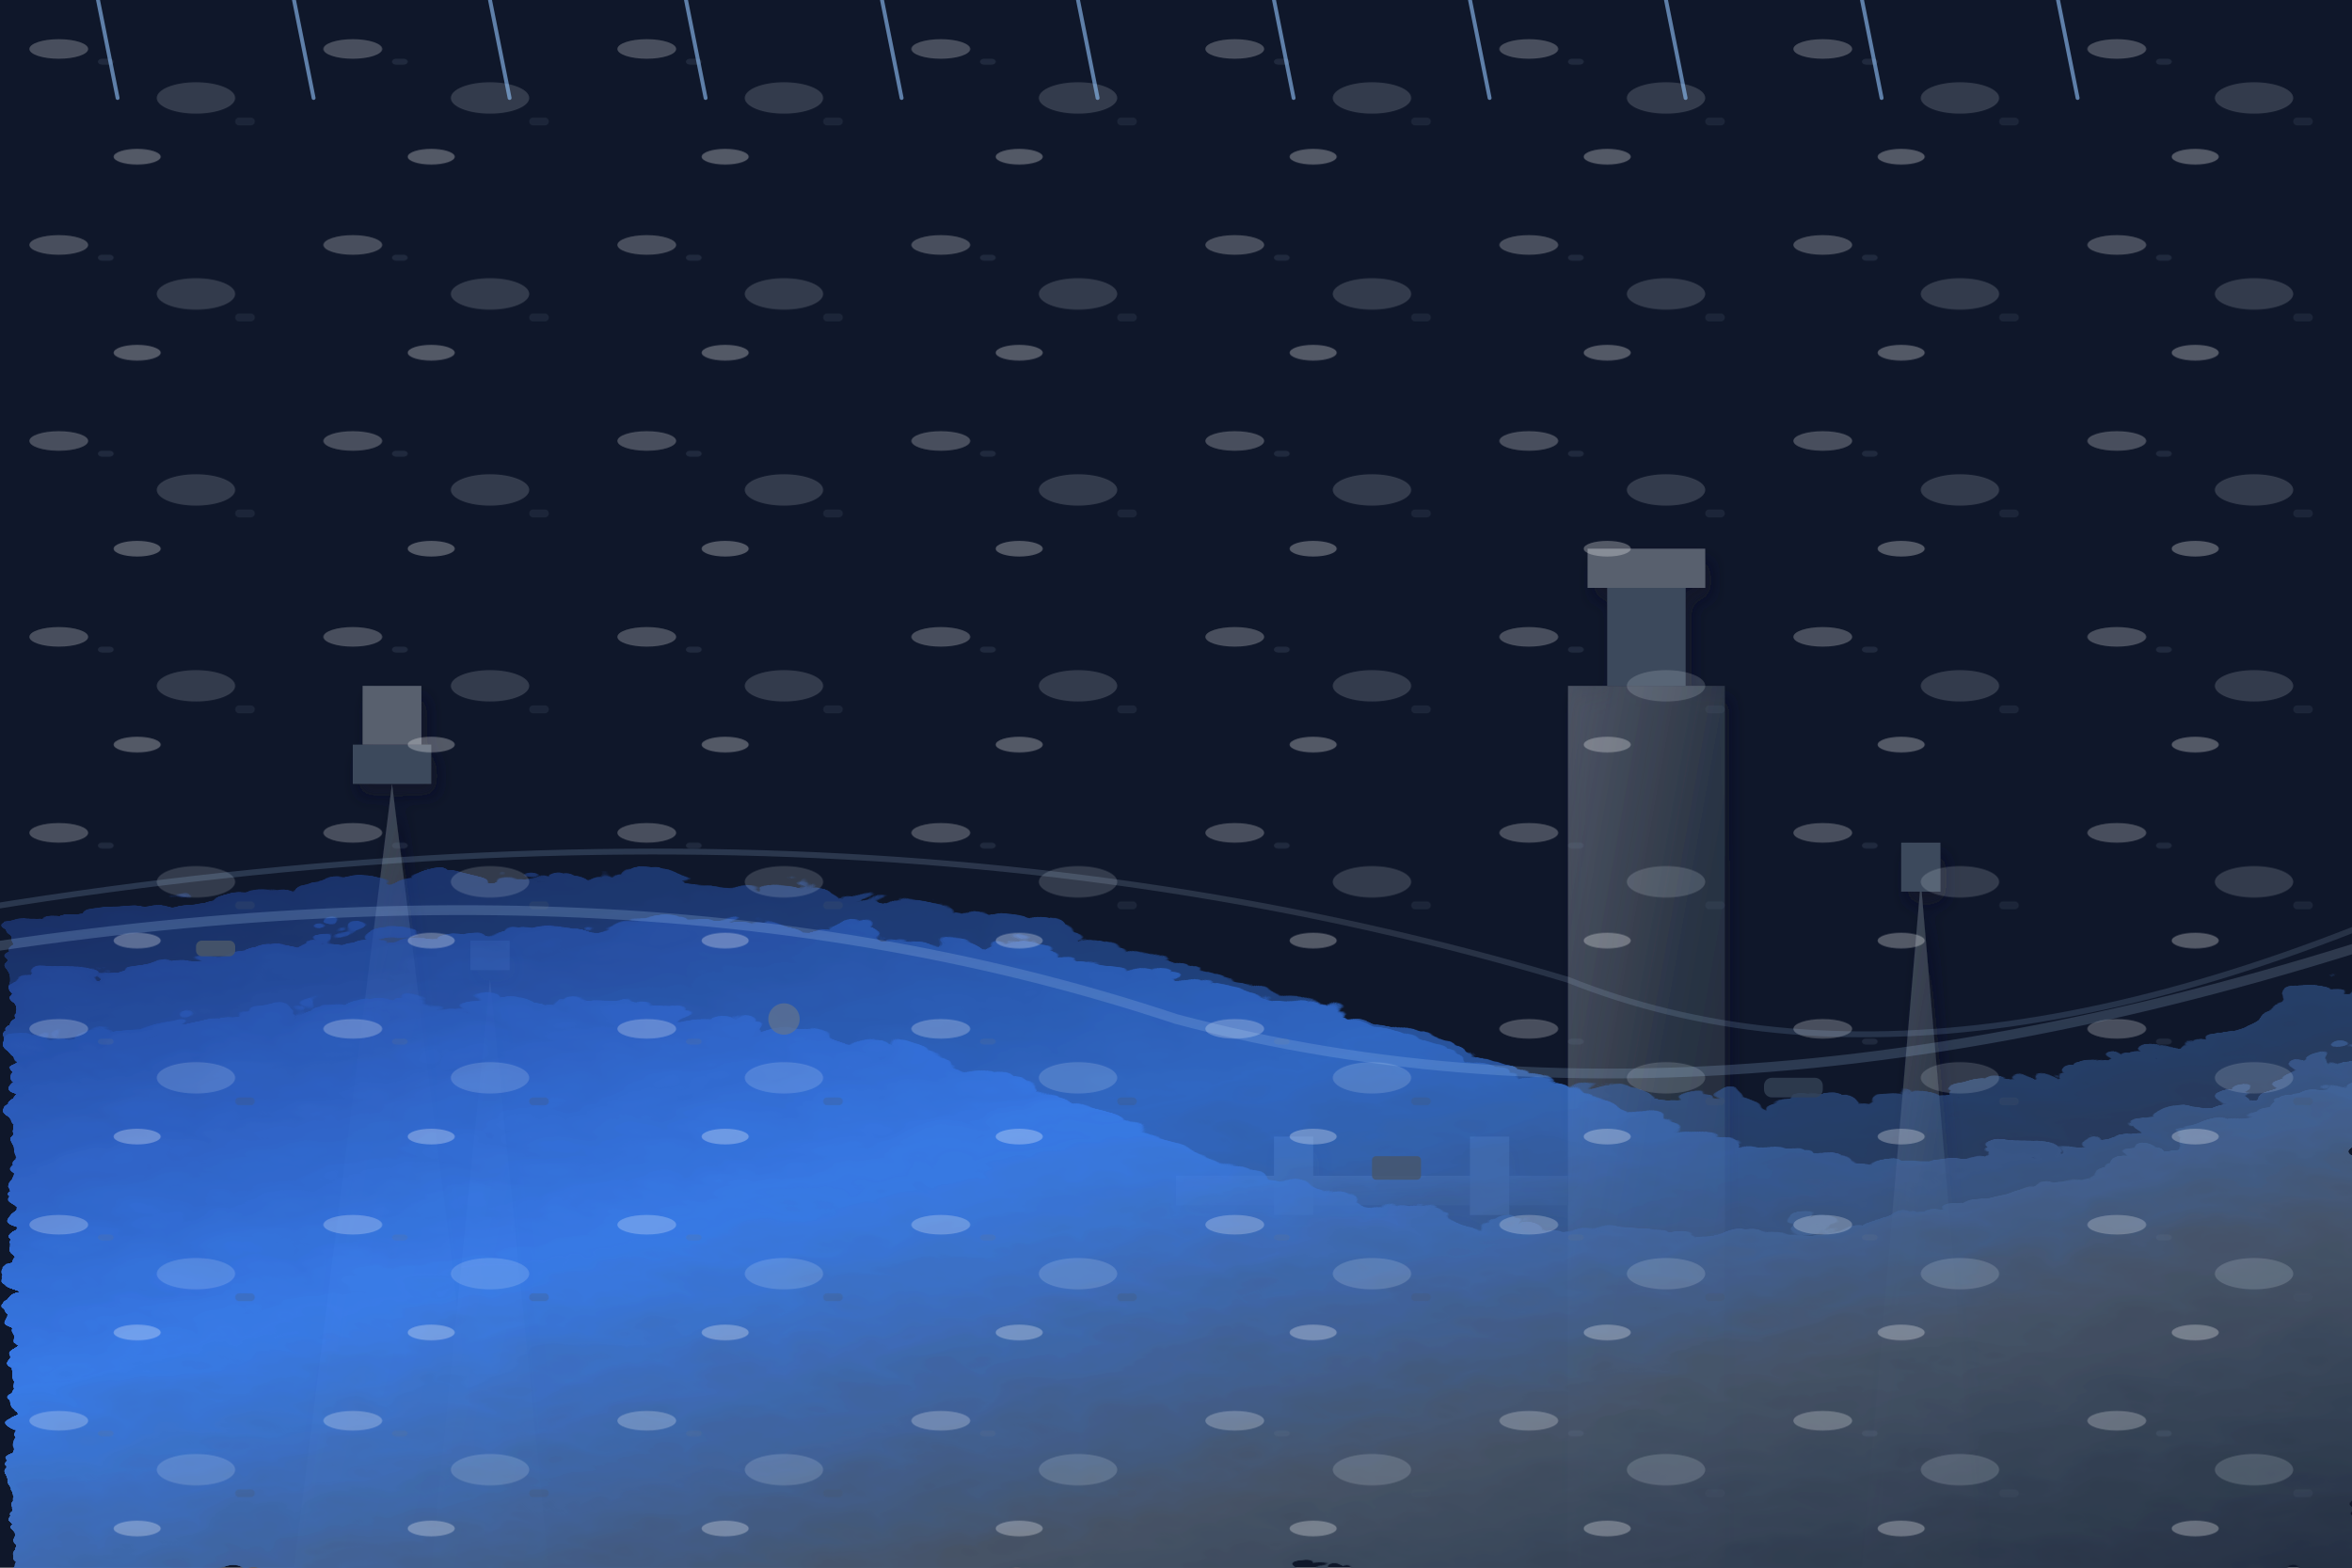
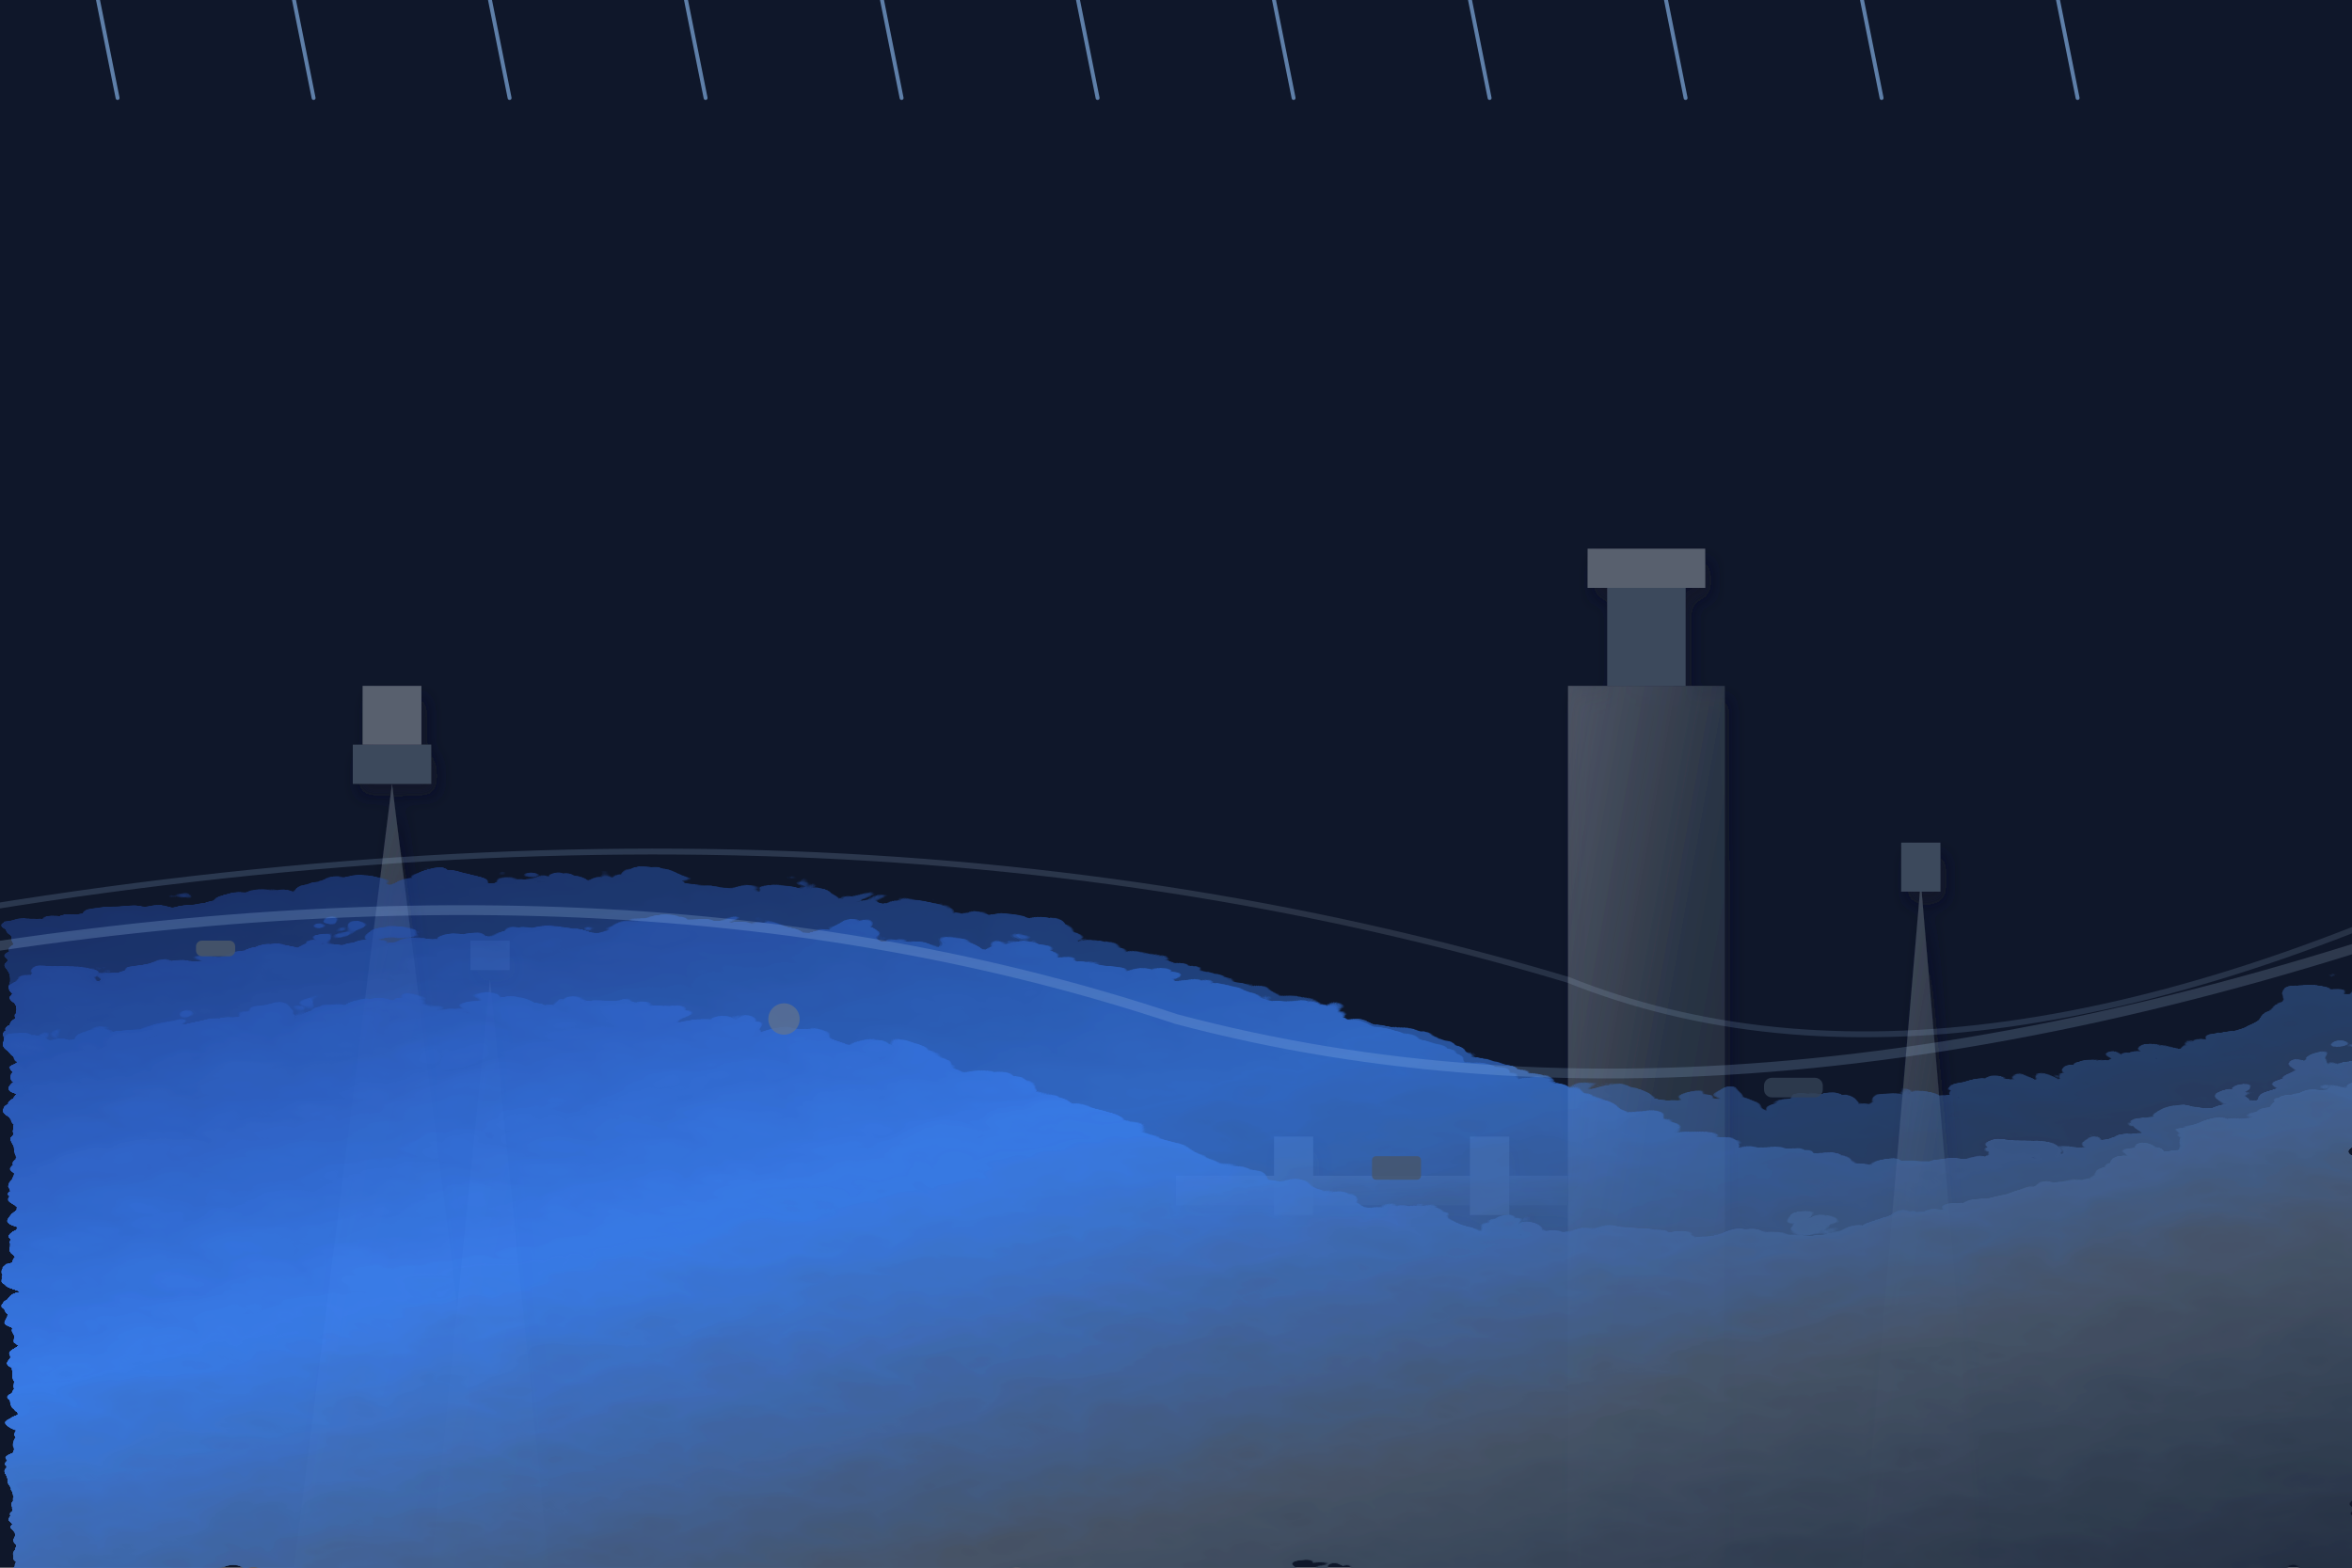
<svg xmlns="http://www.w3.org/2000/svg" viewBox="0 0 1200 800">
  <defs>
    <linearGradient id="stormyWater" x1="0%" y1="0%" x2="100%" y2="100%">
      <stop offset="0%" stop-color="#1e3a8a" stop-opacity="0.9" />
      <stop offset="40%" stop-color="#3b82f6" stop-opacity="0.7" />
      <stop offset="70%" stop-color="#475569" stop-opacity="0.8" />
      <stop offset="100%" stop-color="#1e293b" stop-opacity="0.9" />
    </linearGradient>
    <linearGradient id="waveHighlight" x1="0%" y1="0%" x2="100%" y2="100%">
      <stop offset="0%" stop-color="#93c5fd" stop-opacity="0.5" />
      <stop offset="50%" stop-color="#e0f2fe" stop-opacity="0.3" />
      <stop offset="100%" stop-color="#93c5fd" stop-opacity="0.4" />
    </linearGradient>
    <linearGradient id="towerGradient" x1="0%" y1="0%" x2="100%" y2="100%">
      <stop offset="0%" stop-color="#6b7280" stop-opacity="0.8" />
      <stop offset="50%" stop-color="#374151" stop-opacity="0.9" />
      <stop offset="100%" stop-color="#1f2937" stop-opacity="1" />
    </linearGradient>
    <pattern id="violentFoam" patternUnits="userSpaceOnUse" width="150" height="100">
-       <ellipse cx="30" cy="25" rx="15" ry="5" fill="#ffffff" opacity="0.6" />
-       <ellipse cx="100" cy="50" rx="20" ry="8" fill="#f0f9ff" opacity="0.4" />
-       <ellipse cx="70" cy="80" rx="12" ry="4" fill="#ffffff" opacity="0.7" />
      <rect x="50" y="30" width="8" height="3" rx="2" fill="#64748b" opacity="0.5" />
      <rect x="120" y="60" width="10" height="4" rx="2" fill="#475569" opacity="0.6" />
+       <rect x="80" y="80" width="6" height="2" rx="1" fill="#64748b" opacity="0.4" />
+       <rect x="30" y="70" width="5" height="2" rx="1" fill="#475569" opacity="0.5" />
    </pattern>
    <filter id="violentWave" x="-30%" y="-30%" width="160%" height="160%">
      <feTurbulence baseFrequency="0.02 0.05" numOctaves="3" result="noise" />
      <feDisplacementMap in="SourceGraphic" in2="noise" scale="20" />
    </filter>
    <filter id="lightningGlow" x="-50%" y="-50%" width="200%" height="200%">
      <feGaussianBlur stdDeviation="3" result="coloredBlur" />
      <feMerge>
        <feMergeNode in="coloredBlur" />
        <feMergeNode in="SourceGraphic" />
      </feMerge>
    </filter>
    <filter id="towerShadow" x="-20%" y="-20%" width="140%" height="140%">
      <feDropShadow dx="3" dy="6" stdDeviation="4" flood-color="#0f172a" flood-opacity="0.7" />
    </filter>
  </defs>
  <rect width="100%" height="100%" fill="#0f172a" />
  <g opacity="0.8" filter="url(#towerShadow)">
    <polygon points="150,800 200,400 250,800" fill="url(#towerGradient)" />
    <rect x="180" y="380" width="40" height="20" fill="#475569" />
    <rect x="185" y="350" width="30" height="30" fill="#6b7280" />
    <polygon points="220,800 250,500 280,800" fill="url(#towerGradient)" />
    <rect x="240" y="480" width="20" height="15" fill="#475569" />
    <rect x="800" y="350" width="80" height="450" fill="url(#towerGradient)" />
    <rect x="820" y="300" width="40" height="50" fill="#475569" />
    <rect x="810" y="280" width="60" height="20" fill="#6b7280" />
    <polygon points="950,800 980,450 1010,800" fill="url(#towerGradient)" />
    <rect x="970" y="430" width="20" height="25" fill="#475569" />
    <rect x="600" y="600" width="200" height="15" fill="url(#towerGradient)" />
    <rect x="650" y="580" width="20" height="40" fill="#475569" />
    <rect x="750" y="580" width="20" height="40" fill="#475569" />
  </g>
  <g filter="url(#violentWave)">
    <path d="M-100,550 Q300,450 600,580 Q900,700 1300,500 L1300,800 L-100,800 Z" fill="url(#stormyWater)">
      <animate attributeName="d" values="M-100,550 Q300,450 600,580 Q900,700 1300,500 L1300,800 L-100,800 Z;                        M-100,580 Q300,480 600,550 Q900,670 1300,530 L1300,800 L-100,800 Z;                        M-100,570 Q300,430 600,590 Q900,720 1300,480 L1300,800 L-100,800 Z;                        M-100,550 Q300,450 600,580 Q900,700 1300,500 L1300,800 L-100,800 Z" dur="3s" repeatCount="indefinite" />
    </path>
    <path d="M-100,520 Q400,400 800,550 Q1000,650 1300,480 L1300,800 L-100,800 Z" fill="url(#stormyWater)" opacity="0.8">
      <animate attributeName="d" values="M-100,520 Q400,400 800,550 Q1000,650 1300,480 L1300,800 L-100,800 Z;                        M-100,550 Q400,430 800,520 Q1000,620 1300,510 L1300,800 L-100,800 Z;                        M-100,540 Q400,380 800,570 Q1000,680 1300,460 L1300,800 L-100,800 Z;                        M-100,520 Q400,400 800,550 Q1000,650 1300,480 L1300,800 L-100,800 Z" dur="2.5s" repeatCount="indefinite" />
    </path>
    <path d="M-100,490 Q350,380 700,520 Q950,620 1300,450 L1300,800 L-100,800 Z" fill="url(#stormyWater)" opacity="0.6">
      <animate attributeName="d" values="M-100,490 Q350,380 700,520 Q950,620 1300,450 L1300,800 L-100,800 Z;                        M-100,520 Q350,410 700,490 Q950,590 1300,480 L1300,800 L-100,800 Z;                        M-100,510 Q350,360 700,540 Q950,640 1300,430 L1300,800 L-100,800 Z;                        M-100,490 Q350,380 700,520 Q950,620 1300,450 L1300,800 L-100,800 Z" dur="4s" repeatCount="indefinite" />
    </path>
  </g>
-   <rect width="100%" height="100%" fill="url(#violentFoam)" opacity="0.4" />
  <path d="M-100,500 Q300,420 600,520 Q900,600 1300,450" fill="none" stroke="url(#waveHighlight)" stroke-width="5" opacity="0.5">
    <animate attributeName="d" values="M-100,500 Q300,420 600,520 Q900,600 1300,450;                      M-100,520 Q300,440 600,500 Q900,580 1300,470;                      M-100,510 Q300,400 600,540 Q900,620 1300,430;                      M-100,500 Q300,420 600,520 Q900,600 1300,450" dur="2s" repeatCount="indefinite" />
  </path>
  <path d="M-100,480 Q400,380 800,500 Q1000,580 1300,430" fill="none" stroke="url(#waveHighlight)" stroke-width="3" opacity="0.4">
    <animate attributeName="d" values="M-100,480 Q400,380 800,500 Q1000,580 1300,430;                      M-100,500 Q400,400 800,480 Q1000,560 1300,450;                      M-100,490 Q400,360 800,520 Q1000,600 1300,410;                      M-100,480 Q400,380 800,500 Q1000,580 1300,430" dur="2.8s" repeatCount="indefinite" />
  </path>
  <g stroke="#93c5fd" stroke-width="2" opacity="0.6" stroke-linecap="round">
    <line x1="50" y1="0" x2="60" y2="50">
      <animateTransform attributeName="transform" type="translateY" values="0; 800" dur="1.2s" repeatCount="indefinite" />
    </line>
    <line x1="150" y1="0" x2="160" y2="50">
      <animateTransform attributeName="transform" type="translateY" values="0; 800" dur="1.5s" repeatCount="indefinite" />
    </line>
    <line x1="250" y1="0" x2="260" y2="50">
      <animateTransform attributeName="transform" type="translateY" values="0; 800" dur="1.1s" repeatCount="indefinite" />
    </line>
    <line x1="350" y1="0" x2="360" y2="50">
      <animateTransform attributeName="transform" type="translateY" values="0; 800" dur="1.3s" repeatCount="indefinite" />
    </line>
    <line x1="450" y1="0" x2="460" y2="50">
      <animateTransform attributeName="transform" type="translateY" values="0; 800" dur="1.4s" repeatCount="indefinite" />
    </line>
    <line x1="550" y1="0" x2="560" y2="50">
      <animateTransform attributeName="transform" type="translateY" values="0; 800" dur="1.6s" repeatCount="indefinite" />
    </line>
    <line x1="650" y1="0" x2="660" y2="50">
      <animateTransform attributeName="transform" type="translateY" values="0; 800" dur="1.2s" repeatCount="indefinite" />
    </line>
    <line x1="750" y1="0" x2="760" y2="50">
      <animateTransform attributeName="transform" type="translateY" values="0; 800" dur="1.7s" repeatCount="indefinite" />
    </line>
    <line x1="850" y1="0" x2="860" y2="50">
      <animateTransform attributeName="transform" type="translateY" values="0; 800" dur="1.1s" repeatCount="indefinite" />
    </line>
    <line x1="950" y1="0" x2="960" y2="50">
      <animateTransform attributeName="transform" type="translateY" values="0; 800" dur="1.8s" repeatCount="indefinite" />
    </line>
    <line x1="1050" y1="0" x2="1060" y2="50">
      <animateTransform attributeName="transform" type="translateY" values="0; 800" dur="1.3s" repeatCount="indefinite" />
    </line>
  </g>
  <g>
    <rect x="100" y="480" width="20" height="8" rx="3" fill="#475569" opacity="0.9">
      <animateTransform attributeName="transform" type="translate" values="0,0; 800,50; 1200,80" dur="15s" repeatCount="indefinite" />
    </rect>
    <rect x="900" y="550" width="30" height="10" rx="4" fill="#334155" opacity="0.8">
      <animateTransform attributeName="transform" type="translate" values="0,0; -700,-40; -1000,-60" dur="20s" repeatCount="indefinite" />
    </rect>
    <circle cx="400" cy="520" r="8" fill="#64748b" opacity="0.7">
      <animateTransform attributeName="transform" type="translate" values="0,0; 600,30; 800,60" dur="12s" repeatCount="indefinite" />
    </circle>
    <rect x="700" y="590" width="25" height="12" rx="2" fill="#475569" opacity="0.8">
      <animateTransform attributeName="transform" type="translate" values="0,0; -500,20; -800,40" dur="18s" repeatCount="indefinite" />
    </rect>
  </g>
  <g filter="url(#lightningGlow)">
    <path d="M400,0 L380,150 L410,150 L390,300 L450,180 L420,180 L480,0 Z" fill="#f0f9ff" opacity="0">
      <animate attributeName="opacity" values="0; 0; 1; 0; 0; 0.8; 0; 0" dur="8s" repeatCount="indefinite" />
    </path>
    <path d="M800,0 L790,200 L820,200 L800,400 L860,250 L830,250 L880,0 Z" fill="#f0f9ff" opacity="0">
      <animate attributeName="opacity" values="0; 0; 0; 0; 0; 1; 0; 0.7; 0; 0" dur="10s" begin="2s" repeatCount="indefinite" />
    </path>
    <path d="M200,50 L190,180 L210,180 L195,350 L240,220 L215,220 L250,50 Z" fill="#ddd6fe" opacity="0">
      <animate attributeName="opacity" values="0; 0; 0.9; 0; 0; 0; 0.6; 0; 0" dur="12s" begin="4s" repeatCount="indefinite" />
    </path>
  </g>
</svg>
